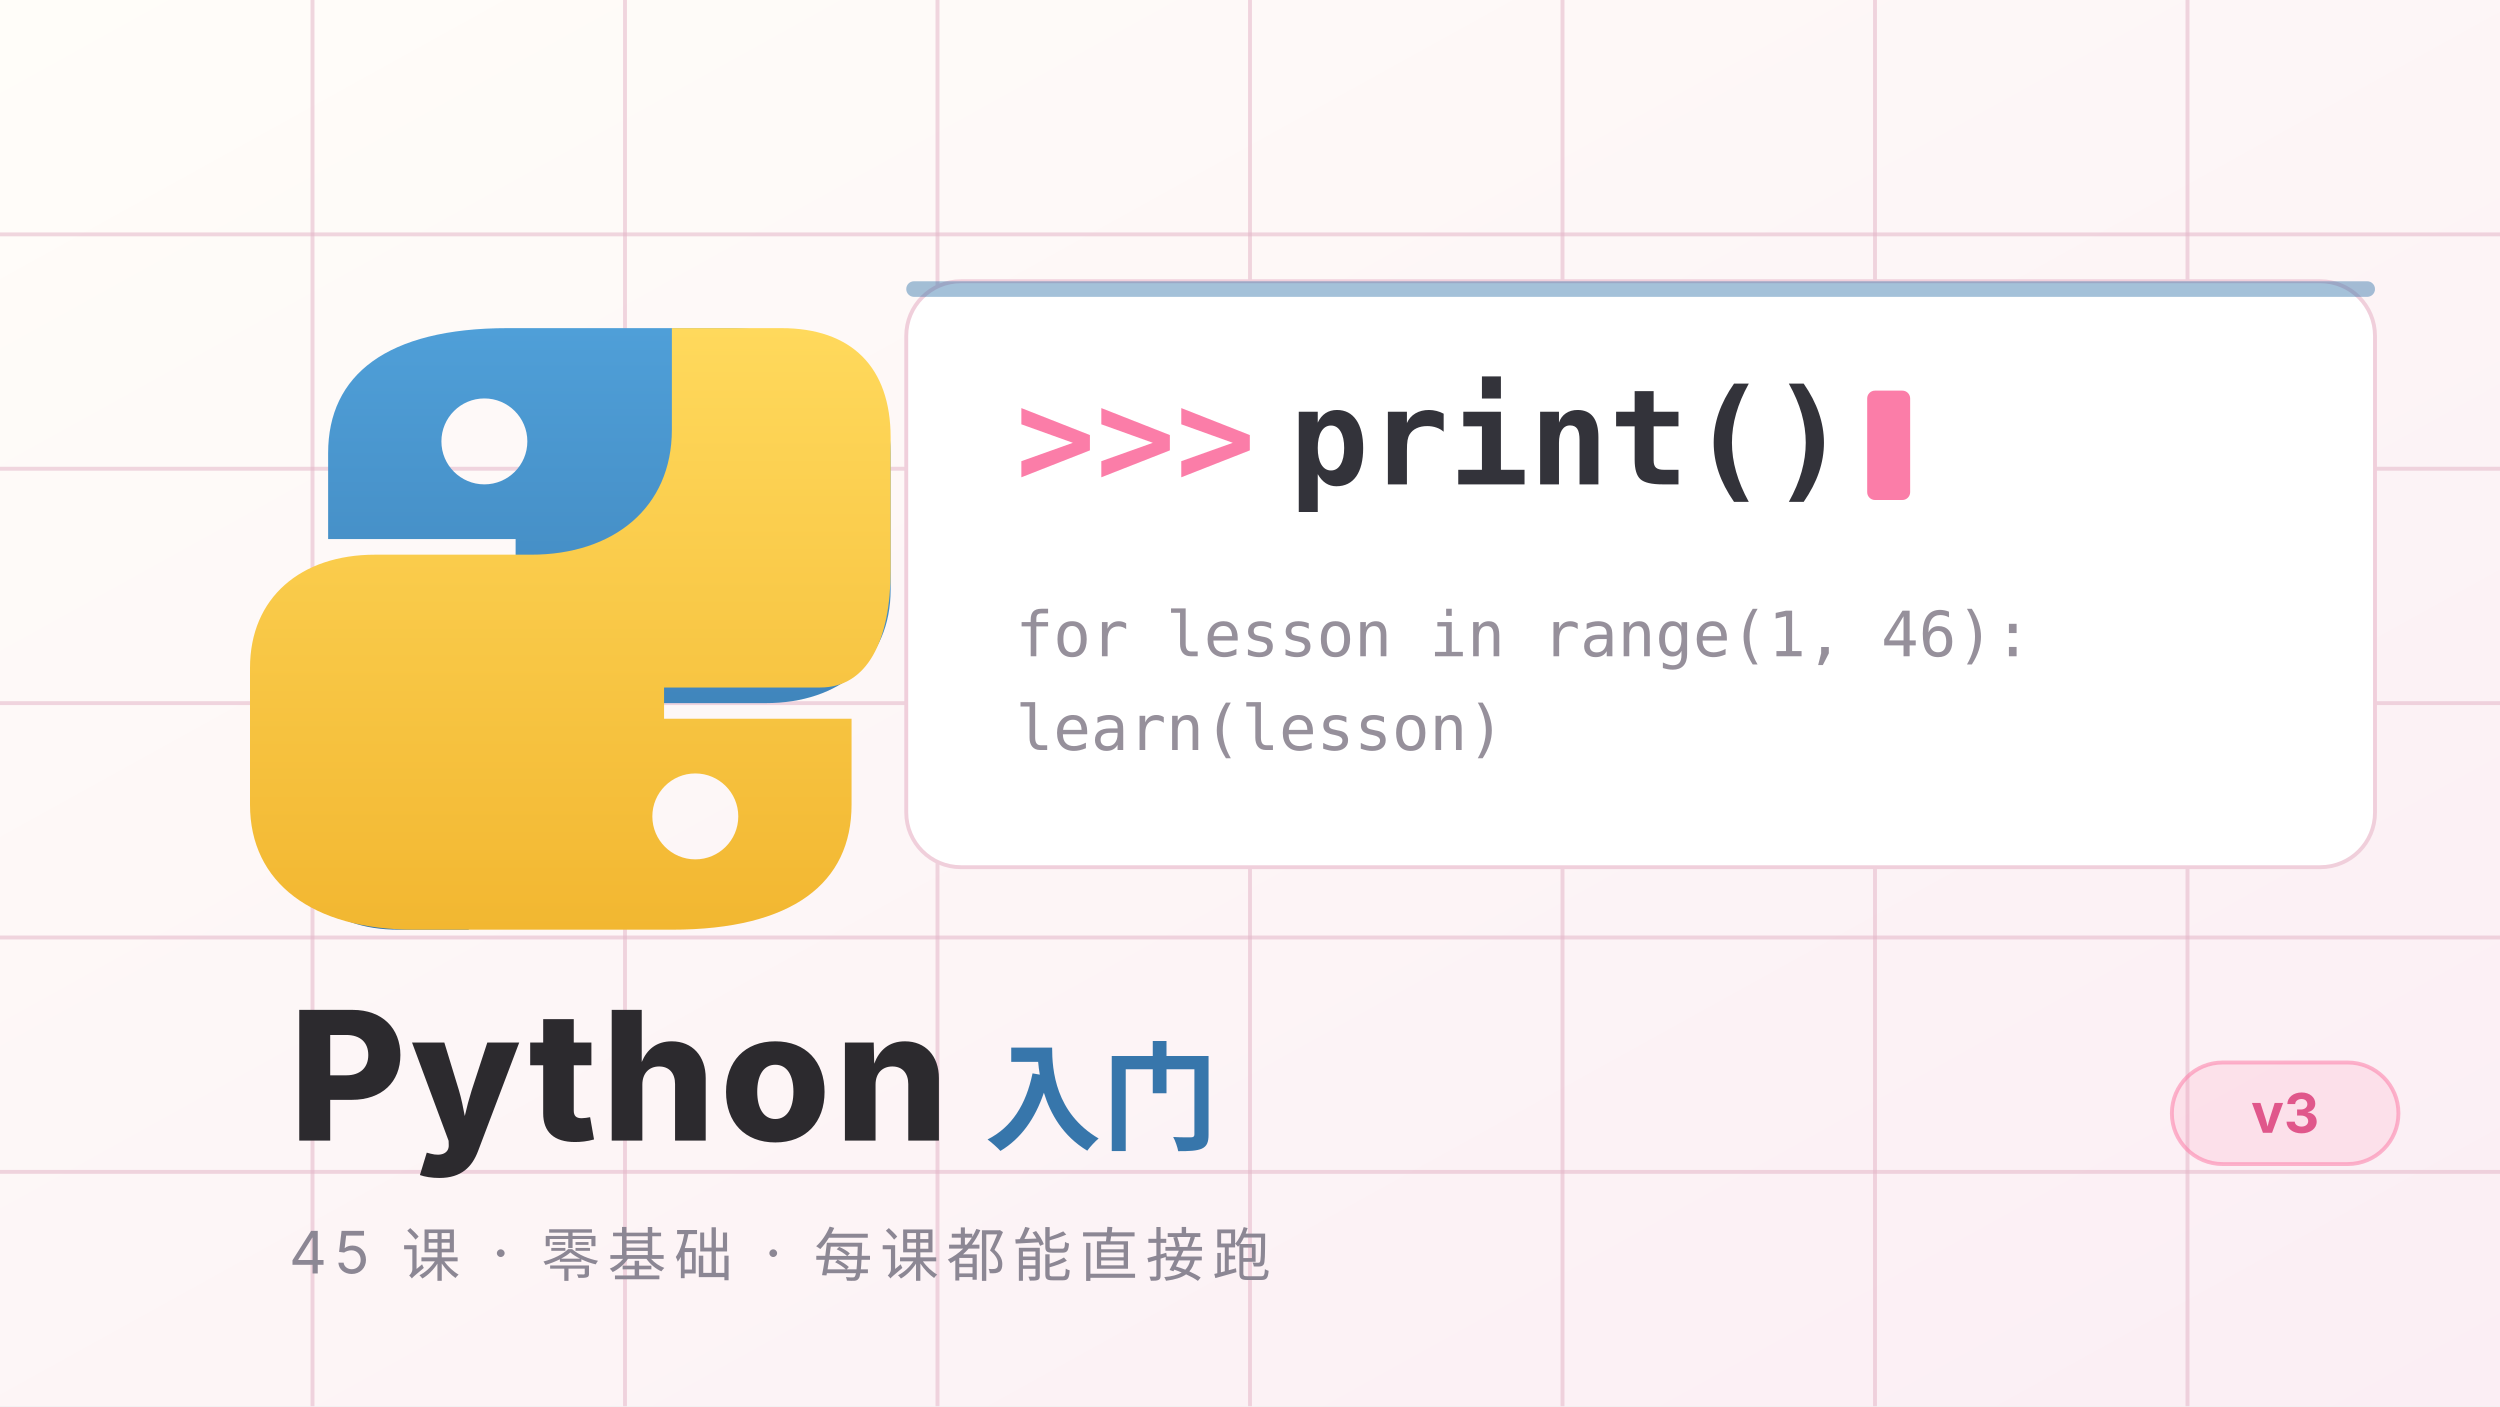
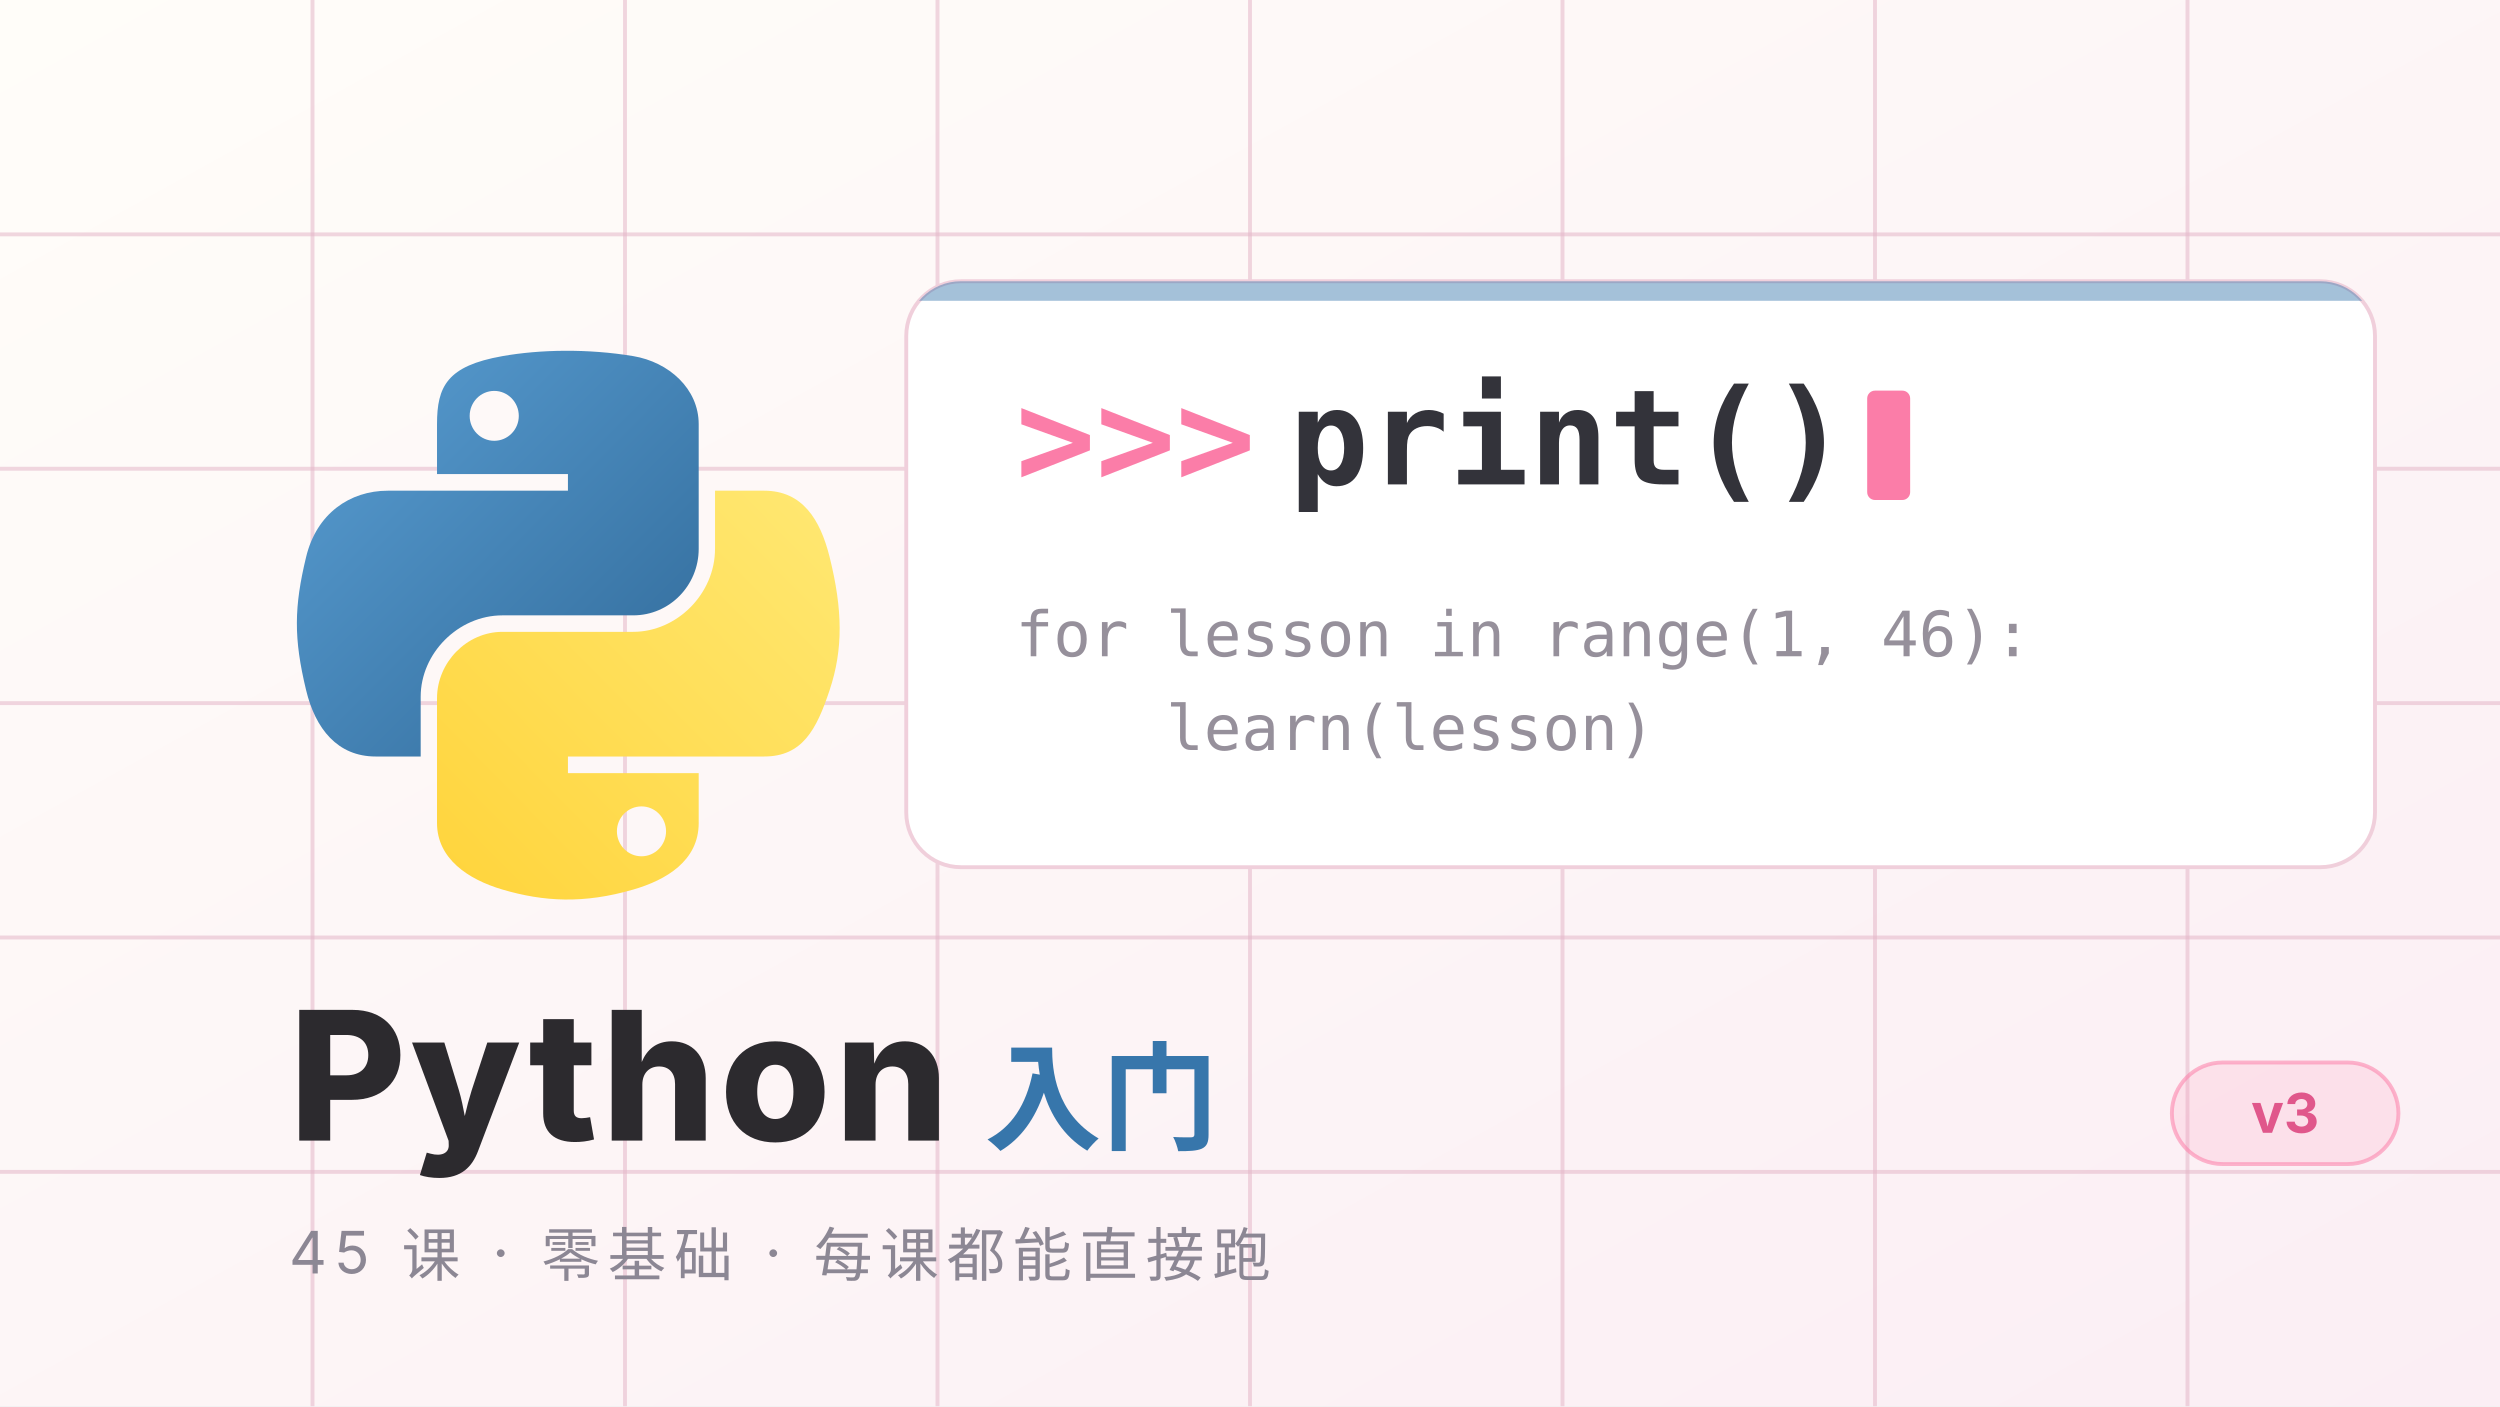
<svg xmlns="http://www.w3.org/2000/svg" width="640" height="360" viewBox="0 0 640 360" role="img" aria-label="Python 入门 封面">
  <defs>
    <linearGradient id="bg" x1="0" y1="0" x2="1" y2="1">
      <stop offset="0" stop-color="#fffdf9" />
      <stop offset="1" stop-color="#fbeef4" />
    </linearGradient>
-     <linearGradient id="bl" x1="0" y1="0" x2="0" y2="1">
-       <stop offset="0" stop-color="#4f9fd8" />
-       <stop offset="1" stop-color="#3776ab" />
+     <linearGradient id="pyb" x1="0" y1="0" x2="1" y2="1">
+       <stop offset="0" stop-color="#5a9fd4" />
+       <stop offset="1" stop-color="#306998" />
    </linearGradient>
-     <linearGradient id="yl" x1="0" y1="0" x2="0" y2="1">
-       <stop offset="0" stop-color="#ffd95c" />
-       <stop offset="1" stop-color="#f2b731" />
+     <linearGradient id="pyy" x1="0" y1="1" x2="1" y2="0">
+       <stop offset="0" stop-color="#ffd43b" />
+       <stop offset="1" stop-color="#ffe873" />
    </linearGradient>
+     <clipPath id="cardClip">
+       <rect x="232" y="72" width="376" height="150" rx="14" />
+     </clipPath>
  </defs>
  <rect width="640" height="360" fill="url(#bg)" />
  <g stroke="#e3b6c8" stroke-opacity=".55">
    <path d="M0 60H640M0 120H640M0 180H640M0 240H640M0 300H640" />
    <path d="M80 0V360M160 0V360M240 0V360M320 0V360M400 0V360M480 0V360M560 0V360" />
  </g>
-   <g transform="translate(74,84)">
-     <path d="M56 0c-31 0-46 12-46 32v22h48v8H18C6 62 0 74 0 92v34c0 18 10 28 28 28h18v-26c0-20 15-32 36-32h40c19 0 32-11 32-29V32C154 12 138 0 112 0H56Zm-6 18a11 11 0 1 1 0 22 11 11 0 0 1 0-22Z" fill="url(#bl)" />
-     <path d="M98 154c31 0 46-12 46-32v-22h-48v-8h40c12 0 18-12 18-30V28c0-18-10-28-28-28H98v26c0 20-15 32-36 32H22C3 58-10 69-10 87v35c0 20 16 32 42 32h66Zm6-18a11 11 0 1 1 0-22 11 11 0 0 1 0 22Z" fill="url(#yl)" />
+   <g transform="translate(69.011,81.8) scale(1.25)">
+     <path fill="url(#pyb)" fill-opacity="1" d="M 60.51,6.398 C 55.927,6.419 51.549,6.81 47.698,7.492 C 36.351,9.496 34.291,13.692 34.291,21.429 L 34.291,31.648 L 61.104,31.648 L 61.104,35.054 L 34.291,35.054 L 24.229,35.054 C 16.436,35.054 9.613,39.738 7.479,48.648 C 5.017,58.861 4.908,65.234 7.479,75.898 C 9.385,83.836 13.936,89.492 21.729,89.492 L 30.948,89.492 L 30.948,77.242 C 30.948,68.392 38.605,60.585 47.698,60.585 L 74.479,60.585 C 81.934,60.585 87.885,54.447 87.885,46.96 L 87.885,21.429 C 87.885,14.163 81.755,8.704 74.479,7.492 C 69.873,6.725 65.094,6.377 60.51,6.398 z M 46.01,14.617 C 48.78,14.617 51.041,16.915 51.041,19.742 C 51.041,22.558 48.78,24.835 46.01,24.835 C 43.231,24.835 40.979,22.558 40.979,19.742 C 40.979,16.915 43.231,14.617 46.01,14.617 z" />
+     <path fill="url(#pyy)" fill-opacity="1" d="M 91.229,35.054 L 91.229,46.96 C 91.229,56.191 83.403,63.96 74.479,63.96 L 47.698,63.96 C 40.362,63.96 34.291,70.239 34.291,77.585 L 34.291,103.117 C 34.291,110.383 40.61,114.657 47.698,116.742 C 56.185,119.237 64.324,119.688 74.479,116.742 C 81.229,114.787 87.885,110.854 87.885,103.117 L 87.885,92.898 L 61.104,92.898 L 61.104,89.492 L 87.885,89.492 L 101.291,89.492 C 109.084,89.492 111.988,84.056 114.698,75.898 C 117.497,67.499 117.378,59.422 114.698,48.648 C 112.772,40.891 109.094,35.054 101.291,35.054 L 91.229,35.054 z M 76.166,99.71 C 78.946,99.71 81.198,101.988 81.198,104.804 C 81.198,107.631 78.946,109.929 76.166,109.929 C 73.397,109.929 71.135,107.631 71.135,104.804 C 71.135,101.988 73.397,99.71 76.166,99.71 z" />
  </g>
+   <rect x="232" y="72" width="376" height="150" rx="14" fill="#ffffff" stroke="#f0cfdb" />
+   <rect x="232" y="72" width="376" height="5" fill="#3776ab" fill-opacity=".45" clip-path="url(#cardClip)" />
  <g transform="translate(248,124)" font-family="JetBrains Mono, SFMono-Regular, Consolas, monospace">
-     <rect x="-16" y="-52" width="376" height="150" rx="14" fill="#ffffff" stroke="#f0cfdb" />
-     <rect x="-16" y="-52" width="376" height="4" rx="2" fill="#3776ab" fill-opacity=".45" />
    <text x="12" y="0" font-size="34" font-weight="700" fill="#fb7da8">&gt;&gt;&gt;</text>
    <text x="82" y="0" font-size="34" font-weight="700" fill="#33333a">print()</text>
    <rect x="230" y="-24" width="11" height="28" rx="2" fill="#fb7da8" />
    <text x="12" y="44" font-size="16" fill="#96909b">for lesson in range(1, 46):</text>
-     <text x="12" y="68" font-size="16" fill="#96909b">    learn(lesson)</text>
+     <text x="12" y="68" font-size="16" fill="#96909b" xml:space="preserve">    learn(lesson)</text>
  </g>
  <g font-family="Inter, PingFang SC, HarmonyOS Sans SC, Microsoft YaHei, sans-serif">
    <text x="74" y="292" font-size="46" font-weight="800" fill="#2c2a2e" letter-spacing="1">Python</text>
    <text x="252" y="292" font-size="30" font-weight="600" fill="#3776ab">入门</text>
    <text x="74" y="326" font-size="15" fill="#8c8794" letter-spacing="2">45 课 · 零基础 · 每课都能直接跑</text>
  </g>
  <g transform="translate(556,272)">
    <rect x="0" y="0" width="58" height="26" rx="13" fill="#fb7da8" fill-opacity=".14" stroke="#fb7da8" stroke-opacity=".55" />
    <text x="29" y="18" text-anchor="middle" font-size="14" font-weight="700" fill="#e0578b" font-family="Inter, PingFang SC, sans-serif">v3</text>
  </g>
</svg>
